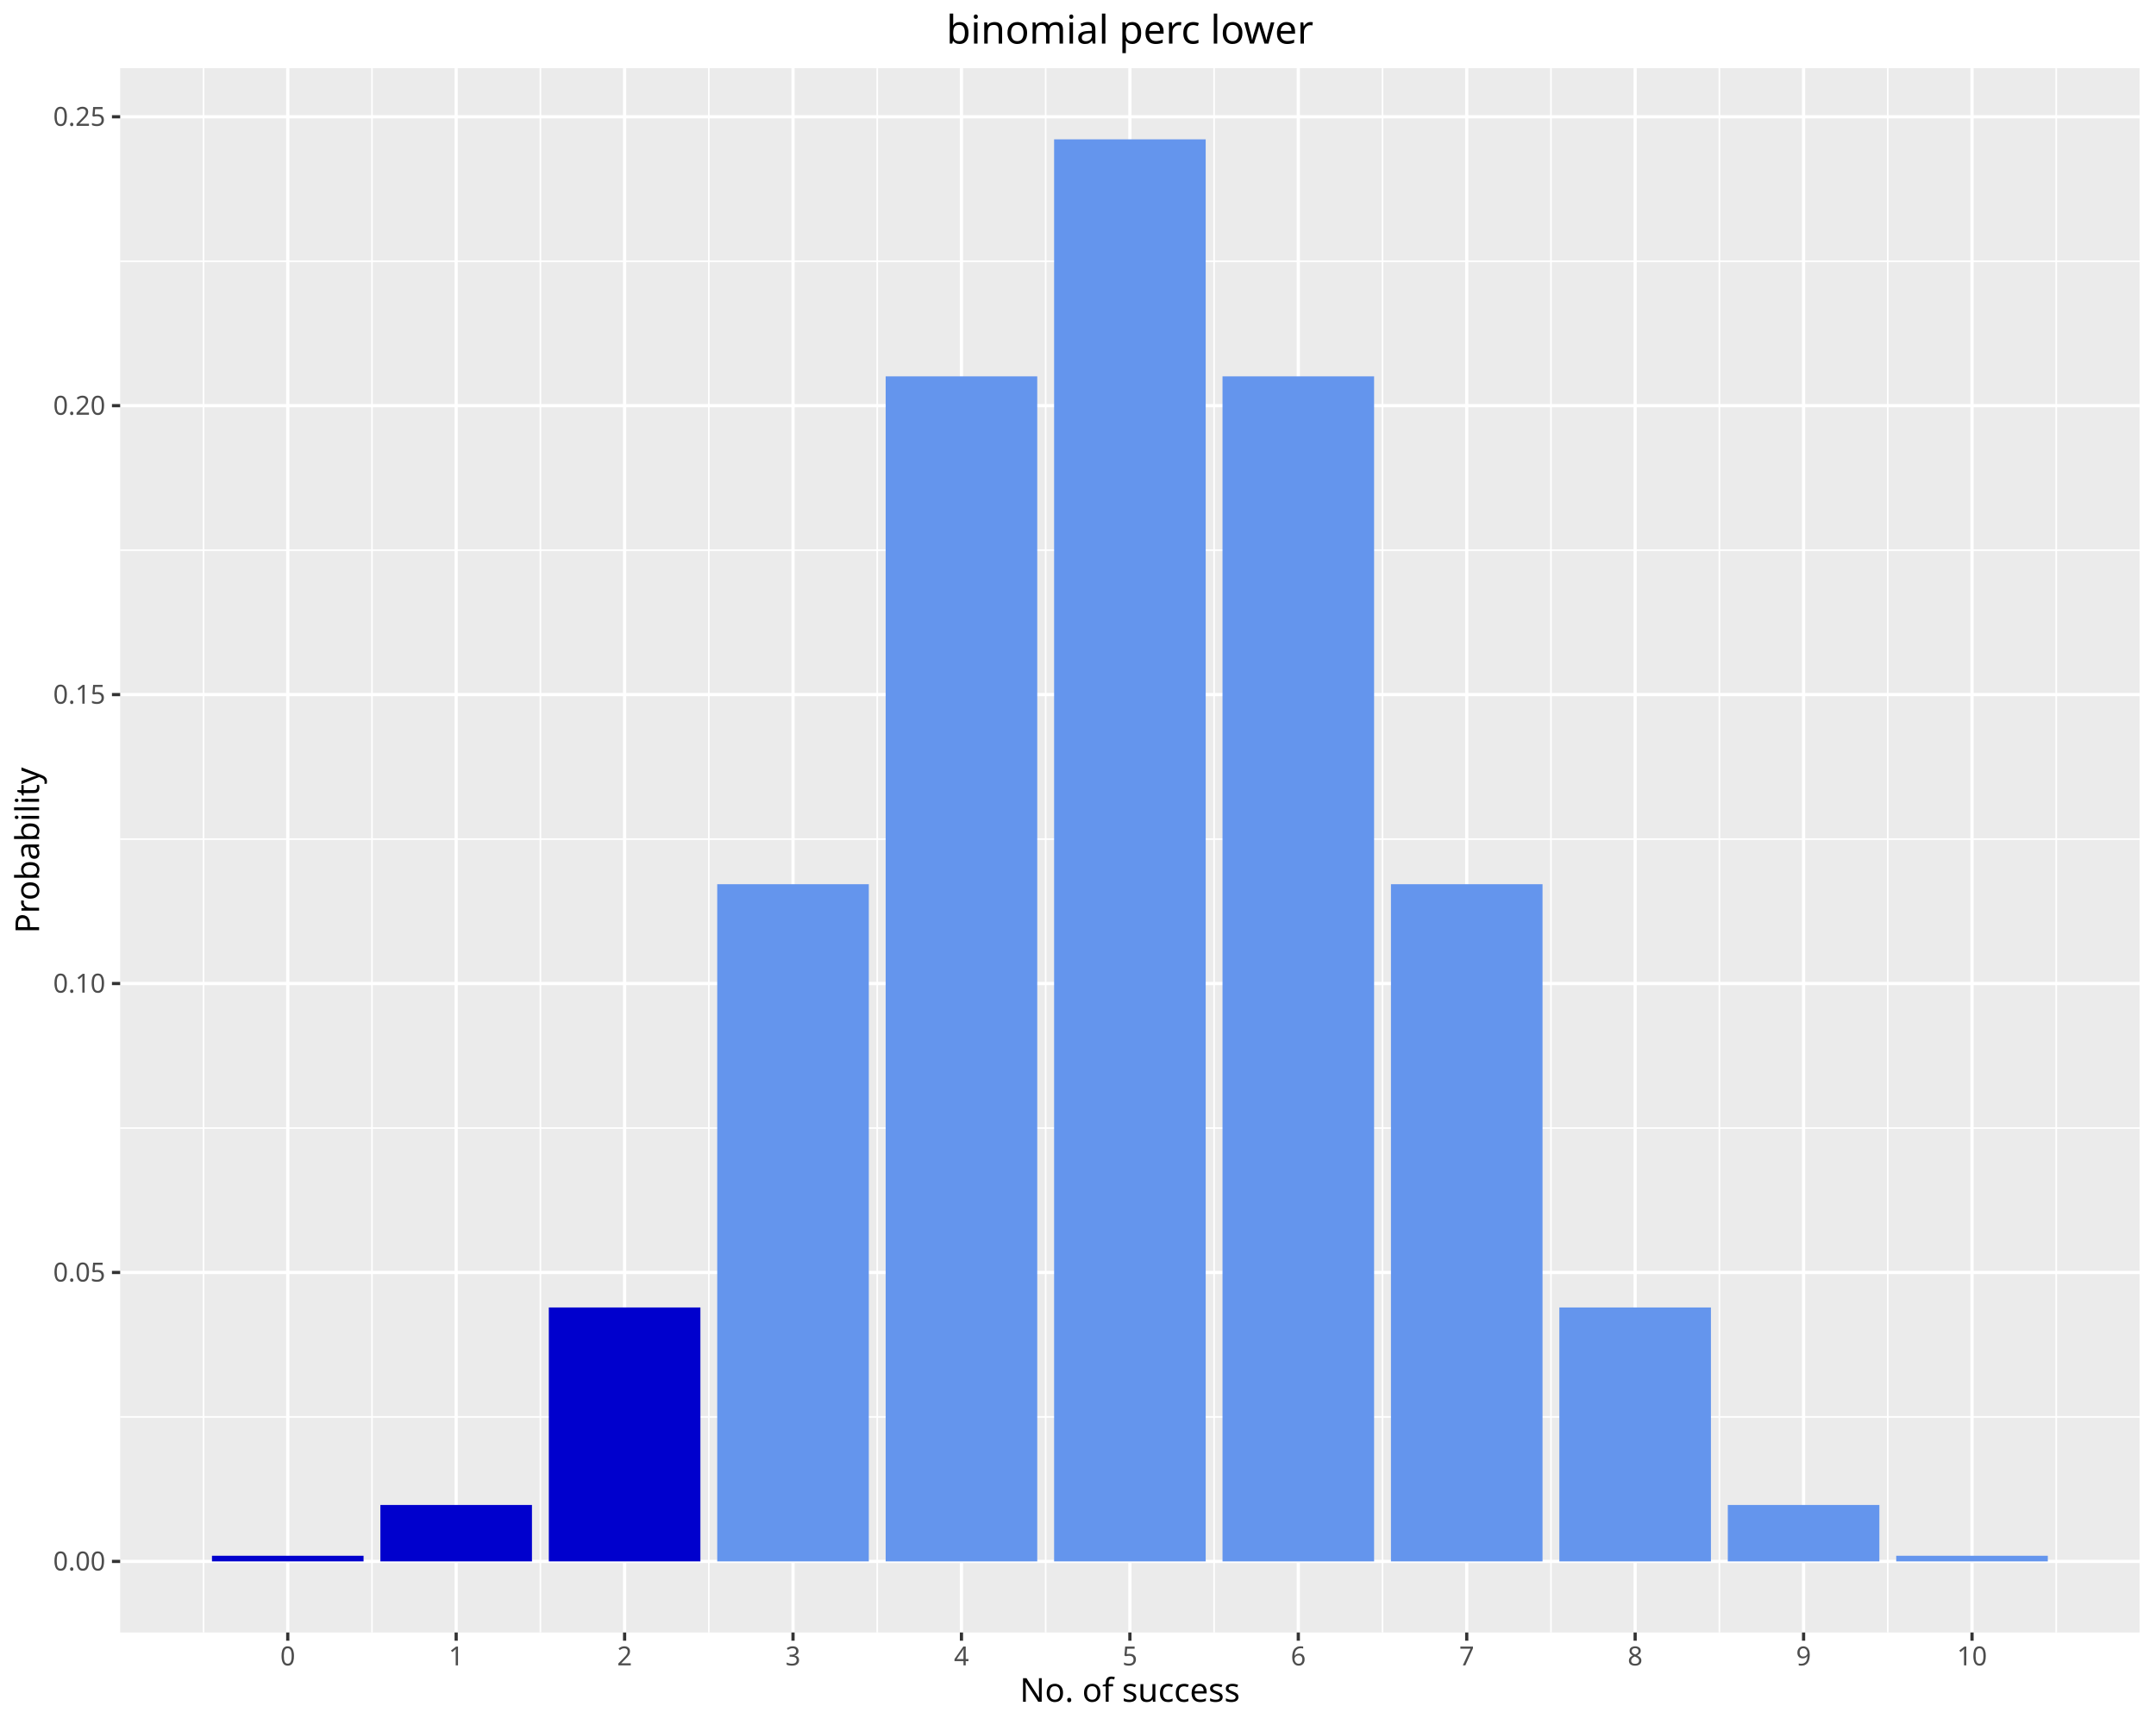
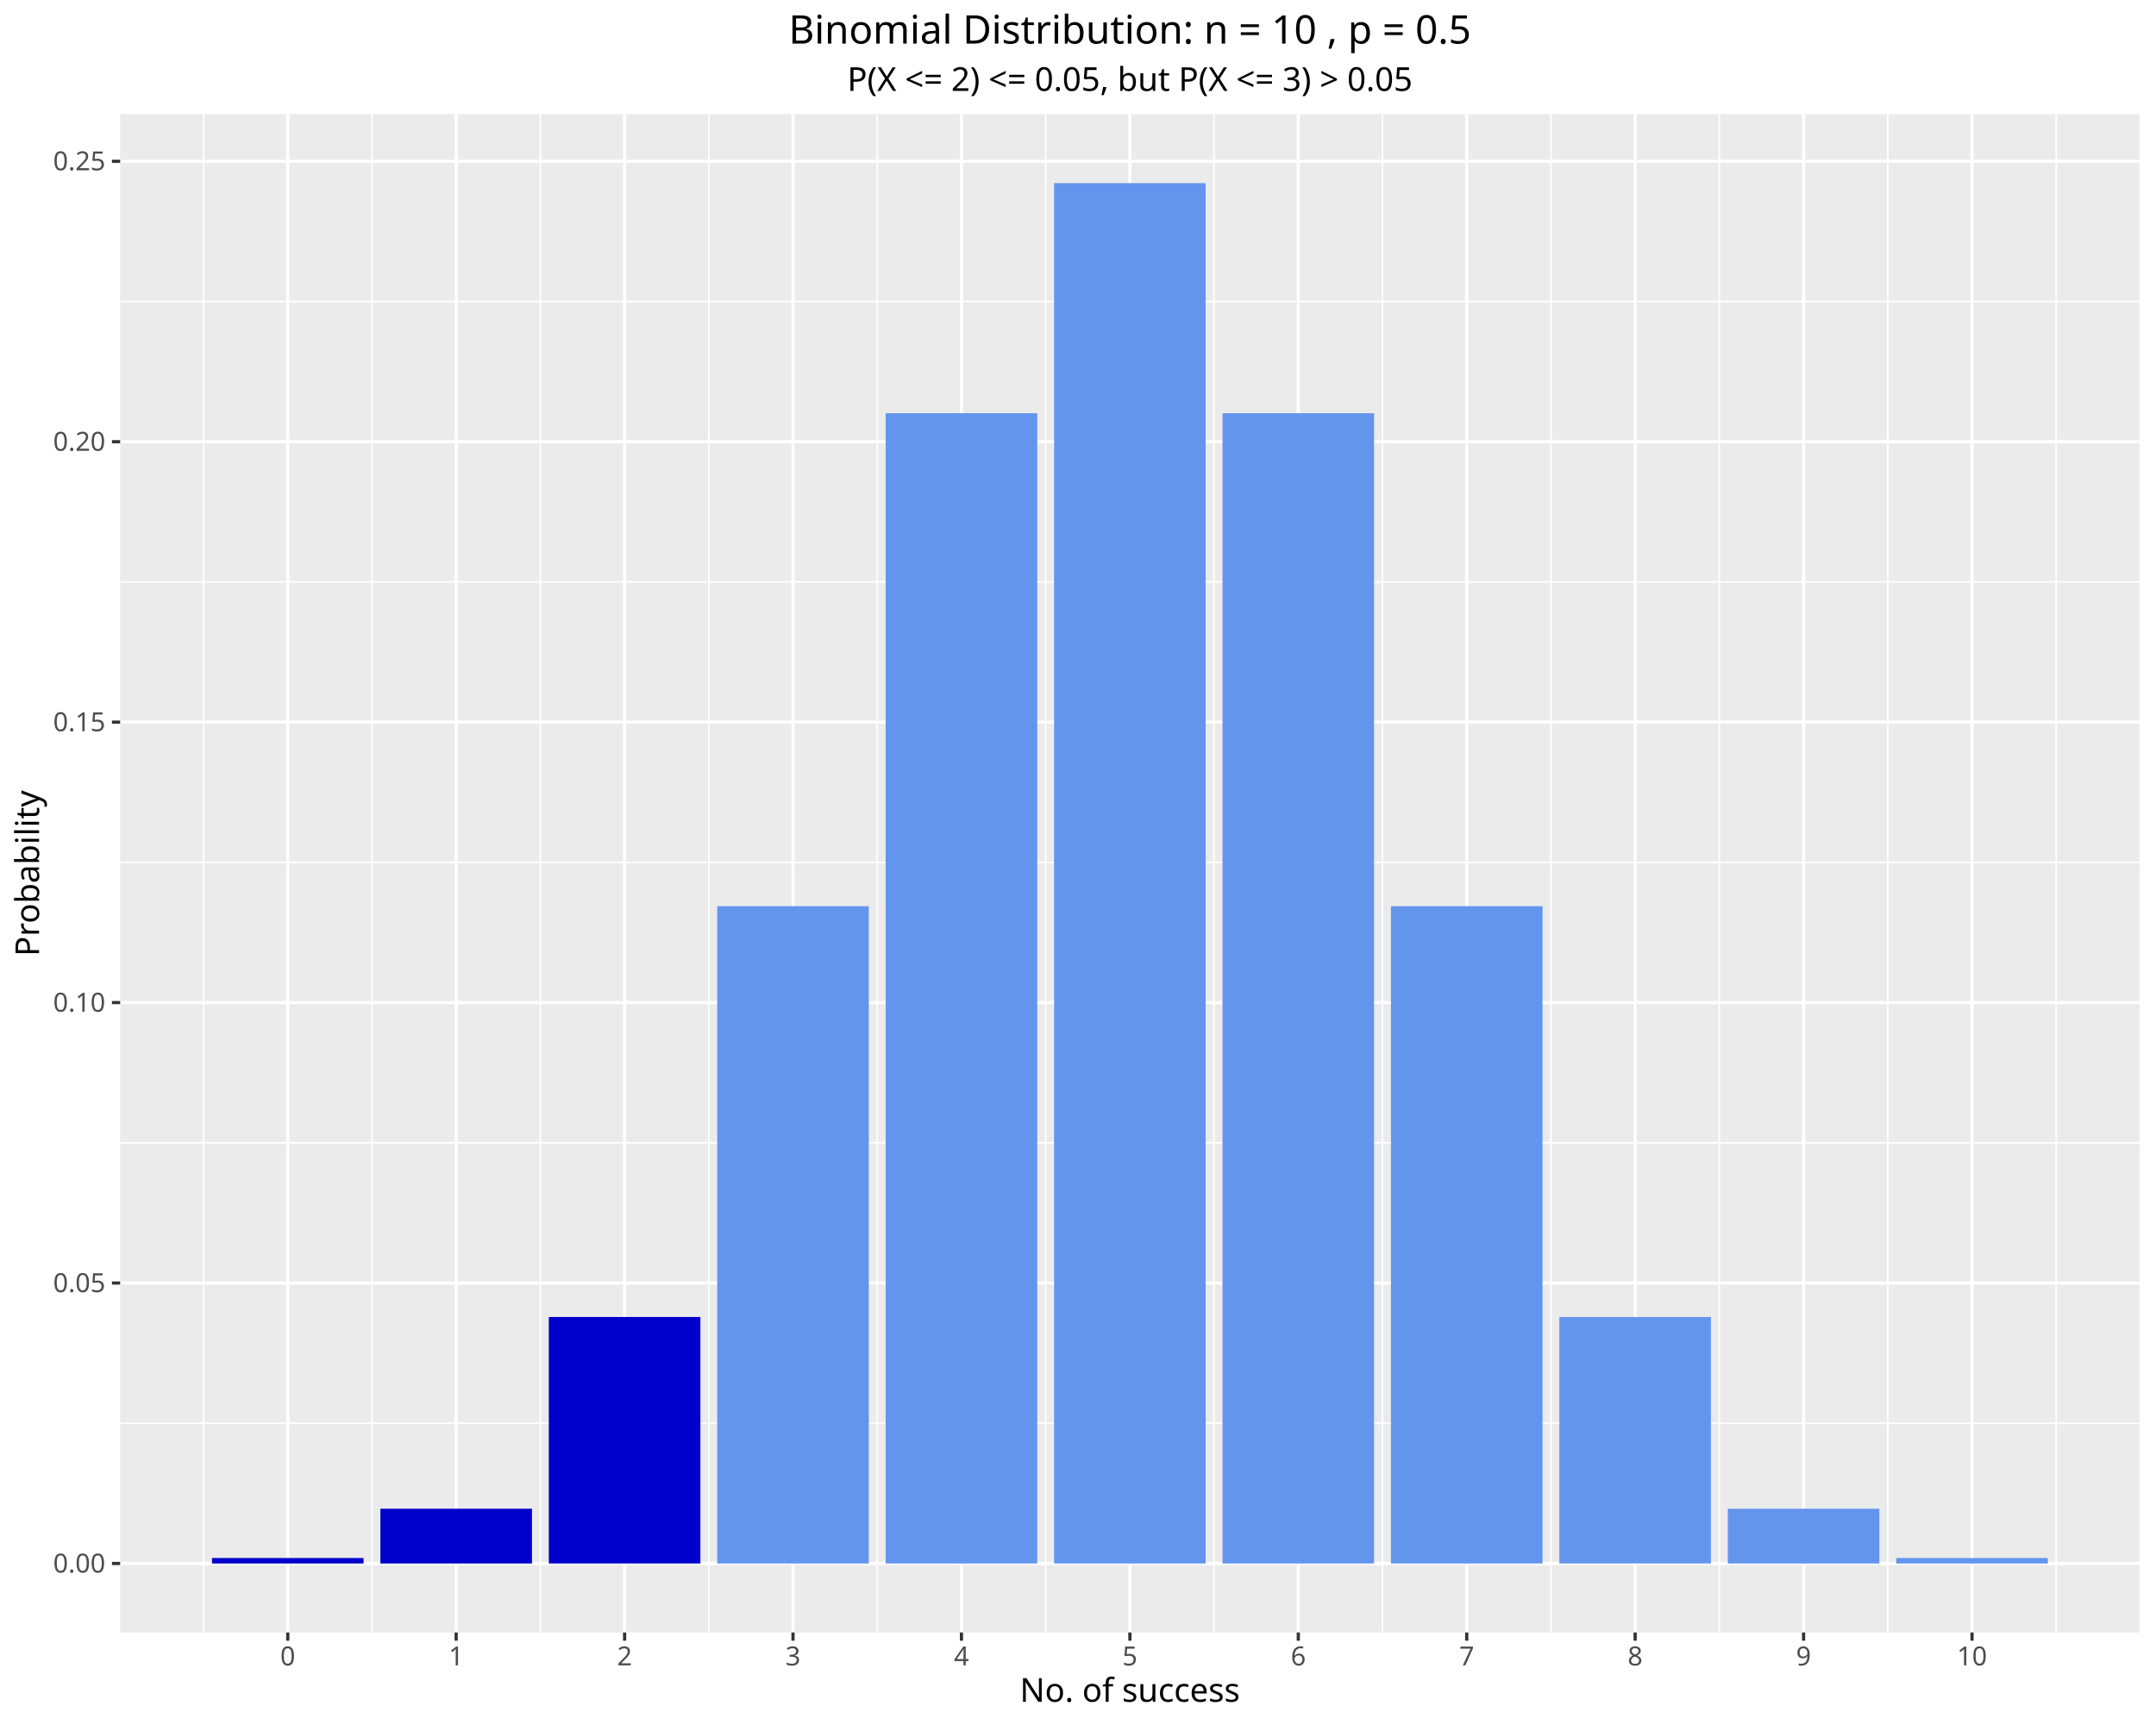
<svg xmlns="http://www.w3.org/2000/svg" class="svglite" data-engine-version="2.0" width="720.00pt" height="576.00pt" viewBox="0 0 720.00 576.00">
  <defs>
    <style type="text/css">
    .svglite line, .svglite polyline, .svglite polygon, .svglite path, .svglite rect, .svglite circle {
      fill: none;
      stroke: #000000;
      stroke-linecap: round;
      stroke-linejoin: round;
      stroke-miterlimit: 10.00;
    }
  </style>
  </defs>
  <rect width="100%" height="100%" style="stroke: none; fill: #FFFFFF;" />
  <defs>
    <clipPath id="cpMC4wMHw3MjAuMDB8MC4wMHw1NzYuMDA=">
      <rect x="0.00" y="0.00" width="720.00" height="576.00" />
    </clipPath>
  </defs>
  <g clip-path="url(#cpMC4wMHw3MjAuMDB8MC4wMHw1NzYuMDA=)">
    <rect x="0.00" y="0.00" width="720.00" height="576.00" style="stroke-width: 1.07; stroke: #FFFFFF; fill: #FFFFFF;" />
  </g>
  <defs>
-     <clipPath id="cpNDAuMTN8NzE0LjUyfDIyLjc4fDU0NS4xMQ==">
-       <rect x="40.13" y="22.78" width="674.39" height="522.33" />
+     <clipPath id="cpNDAuMTN8NzE0LjUyfDM4LjEyfDU0NS4xMQ==">
+       <rect x="40.13" y="38.12" width="674.39" height="507.00" />
    </clipPath>
  </defs>
-   <g clip-path="url(#cpNDAuMTN8NzE0LjUyfDIyLjc4fDU0NS4xMQ==)">
-     <rect x="40.13" y="22.78" width="674.39" height="522.33" style="stroke-width: 1.07; stroke: none; fill: #EBEBEB;" />
-     <polyline points="40.13,473.13 714.52,473.13 " style="stroke-width: 0.53; stroke: #FFFFFF; stroke-linecap: butt;" />
-     <polyline points="40.13,376.66 714.52,376.66 " style="stroke-width: 0.53; stroke: #FFFFFF; stroke-linecap: butt;" />
-     <polyline points="40.13,280.18 714.52,280.18 " style="stroke-width: 0.53; stroke: #FFFFFF; stroke-linecap: butt;" />
-     <polyline points="40.13,183.70 714.52,183.70 " style="stroke-width: 0.53; stroke: #FFFFFF; stroke-linecap: butt;" />
-     <polyline points="40.13,87.23 714.52,87.23 " style="stroke-width: 0.53; stroke: #FFFFFF; stroke-linecap: butt;" />
-     <polyline points="67.97,545.11 67.97,22.78 " style="stroke-width: 0.53; stroke: #FFFFFF; stroke-linecap: butt;" />
-     <polyline points="124.22,545.11 124.22,22.78 " style="stroke-width: 0.53; stroke: #FFFFFF; stroke-linecap: butt;" />
-     <polyline points="180.47,545.11 180.47,22.78 " style="stroke-width: 0.53; stroke: #FFFFFF; stroke-linecap: butt;" />
-     <polyline points="236.71,545.11 236.71,22.78 " style="stroke-width: 0.53; stroke: #FFFFFF; stroke-linecap: butt;" />
-     <polyline points="292.96,545.11 292.96,22.78 " style="stroke-width: 0.53; stroke: #FFFFFF; stroke-linecap: butt;" />
-     <polyline points="349.20,545.11 349.20,22.78 " style="stroke-width: 0.53; stroke: #FFFFFF; stroke-linecap: butt;" />
-     <polyline points="405.45,545.11 405.45,22.78 " style="stroke-width: 0.53; stroke: #FFFFFF; stroke-linecap: butt;" />
-     <polyline points="461.70,545.11 461.70,22.78 " style="stroke-width: 0.53; stroke: #FFFFFF; stroke-linecap: butt;" />
-     <polyline points="517.94,545.11 517.94,22.78 " style="stroke-width: 0.53; stroke: #FFFFFF; stroke-linecap: butt;" />
-     <polyline points="574.19,545.11 574.19,22.78 " style="stroke-width: 0.53; stroke: #FFFFFF; stroke-linecap: butt;" />
-     <polyline points="630.43,545.11 630.43,22.78 " style="stroke-width: 0.53; stroke: #FFFFFF; stroke-linecap: butt;" />
-     <polyline points="686.68,545.11 686.68,22.78 " style="stroke-width: 0.53; stroke: #FFFFFF; stroke-linecap: butt;" />
-     <polyline points="40.13,521.37 714.52,521.37 " style="stroke-width: 1.07; stroke: #FFFFFF; stroke-linecap: butt;" />
-     <polyline points="40.13,424.89 714.52,424.89 " style="stroke-width: 1.07; stroke: #FFFFFF; stroke-linecap: butt;" />
-     <polyline points="40.13,328.42 714.52,328.42 " style="stroke-width: 1.07; stroke: #FFFFFF; stroke-linecap: butt;" />
-     <polyline points="40.13,231.94 714.52,231.94 " style="stroke-width: 1.07; stroke: #FFFFFF; stroke-linecap: butt;" />
-     <polyline points="40.13,135.46 714.52,135.46 " style="stroke-width: 1.07; stroke: #FFFFFF; stroke-linecap: butt;" />
-     <polyline points="40.13,38.99 714.52,38.99 " style="stroke-width: 1.07; stroke: #FFFFFF; stroke-linecap: butt;" />
-     <polyline points="96.10,545.11 96.10,22.78 " style="stroke-width: 1.07; stroke: #FFFFFF; stroke-linecap: butt;" />
-     <polyline points="152.34,545.11 152.34,22.78 " style="stroke-width: 1.07; stroke: #FFFFFF; stroke-linecap: butt;" />
-     <polyline points="208.59,545.11 208.59,22.78 " style="stroke-width: 1.07; stroke: #FFFFFF; stroke-linecap: butt;" />
-     <polyline points="264.83,545.11 264.83,22.78 " style="stroke-width: 1.07; stroke: #FFFFFF; stroke-linecap: butt;" />
-     <polyline points="321.08,545.11 321.08,22.78 " style="stroke-width: 1.07; stroke: #FFFFFF; stroke-linecap: butt;" />
-     <polyline points="377.33,545.11 377.33,22.78 " style="stroke-width: 1.07; stroke: #FFFFFF; stroke-linecap: butt;" />
-     <polyline points="433.57,545.11 433.57,22.78 " style="stroke-width: 1.07; stroke: #FFFFFF; stroke-linecap: butt;" />
-     <polyline points="489.82,545.11 489.82,22.78 " style="stroke-width: 1.07; stroke: #FFFFFF; stroke-linecap: butt;" />
-     <polyline points="546.06,545.11 546.06,22.78 " style="stroke-width: 1.07; stroke: #FFFFFF; stroke-linecap: butt;" />
-     <polyline points="602.31,545.11 602.31,22.78 " style="stroke-width: 1.07; stroke: #FFFFFF; stroke-linecap: butt;" />
-     <polyline points="658.56,545.11 658.56,22.78 " style="stroke-width: 1.07; stroke: #FFFFFF; stroke-linecap: butt;" />
-     <rect x="70.79" y="519.49" width="50.62" height="1.88" style="stroke-width: 1.07; stroke: none; stroke-linecap: square; stroke-linejoin: miter; fill: #0000CD;" />
-     <rect x="127.03" y="502.53" width="50.62" height="18.84" style="stroke-width: 1.07; stroke: none; stroke-linecap: square; stroke-linejoin: miter; fill: #0000CD;" />
-     <rect x="183.28" y="436.58" width="50.62" height="84.79" style="stroke-width: 1.07; stroke: none; stroke-linecap: square; stroke-linejoin: miter; fill: #0000CD;" />
-     <rect x="239.52" y="295.25" width="50.62" height="226.12" style="stroke-width: 1.07; stroke: none; stroke-linecap: square; stroke-linejoin: miter; fill: #6495ED;" />
-     <rect x="295.77" y="125.67" width="50.62" height="395.70" style="stroke-width: 1.07; stroke: none; stroke-linecap: square; stroke-linejoin: miter; fill: #6495ED;" />
-     <rect x="352.02" y="46.53" width="50.62" height="474.84" style="stroke-width: 1.07; stroke: none; stroke-linecap: square; stroke-linejoin: miter; fill: #6495ED;" />
-     <rect x="408.26" y="125.67" width="50.62" height="395.70" style="stroke-width: 1.07; stroke: none; stroke-linecap: square; stroke-linejoin: miter; fill: #6495ED;" />
-     <rect x="464.51" y="295.25" width="50.62" height="226.12" style="stroke-width: 1.07; stroke: none; stroke-linecap: square; stroke-linejoin: miter; fill: #6495ED;" />
-     <rect x="520.75" y="436.58" width="50.62" height="84.79" style="stroke-width: 1.07; stroke: none; stroke-linecap: square; stroke-linejoin: miter; fill: #6495ED;" />
-     <rect x="577.00" y="502.53" width="50.62" height="18.84" style="stroke-width: 1.07; stroke: none; stroke-linecap: square; stroke-linejoin: miter; fill: #6495ED;" />
-     <rect x="633.25" y="519.49" width="50.62" height="1.88" style="stroke-width: 1.07; stroke: none; stroke-linecap: square; stroke-linejoin: miter; fill: #6495ED;" />
+   <g clip-path="url(#cpNDAuMTN8NzE0LjUyfDM4LjEyfDU0NS4xMQ==)">
+     <rect x="40.13" y="38.12" width="674.39" height="507.00" style="stroke-width: 1.07; stroke: none; fill: #EBEBEB;" />
+     <polyline points="40.13,475.25 714.52,475.25 " style="stroke-width: 0.53; stroke: #FFFFFF; stroke-linecap: butt;" />
+     <polyline points="40.13,381.60 714.52,381.60 " style="stroke-width: 0.53; stroke: #FFFFFF; stroke-linecap: butt;" />
+     <polyline points="40.13,287.96 714.52,287.96 " style="stroke-width: 0.53; stroke: #FFFFFF; stroke-linecap: butt;" />
+     <polyline points="40.13,194.31 714.52,194.31 " style="stroke-width: 0.53; stroke: #FFFFFF; stroke-linecap: butt;" />
+     <polyline points="40.13,100.67 714.52,100.67 " style="stroke-width: 0.53; stroke: #FFFFFF; stroke-linecap: butt;" />
+     <polyline points="67.97,545.11 67.97,38.12 " style="stroke-width: 0.53; stroke: #FFFFFF; stroke-linecap: butt;" />
+     <polyline points="124.22,545.11 124.22,38.12 " style="stroke-width: 0.53; stroke: #FFFFFF; stroke-linecap: butt;" />
+     <polyline points="180.47,545.11 180.47,38.12 " style="stroke-width: 0.53; stroke: #FFFFFF; stroke-linecap: butt;" />
+     <polyline points="236.71,545.11 236.71,38.12 " style="stroke-width: 0.53; stroke: #FFFFFF; stroke-linecap: butt;" />
+     <polyline points="292.96,545.11 292.96,38.12 " style="stroke-width: 0.53; stroke: #FFFFFF; stroke-linecap: butt;" />
+     <polyline points="349.20,545.11 349.20,38.12 " style="stroke-width: 0.53; stroke: #FFFFFF; stroke-linecap: butt;" />
+     <polyline points="405.45,545.11 405.45,38.12 " style="stroke-width: 0.53; stroke: #FFFFFF; stroke-linecap: butt;" />
+     <polyline points="461.70,545.11 461.70,38.12 " style="stroke-width: 0.53; stroke: #FFFFFF; stroke-linecap: butt;" />
+     <polyline points="517.94,545.11 517.94,38.12 " style="stroke-width: 0.53; stroke: #FFFFFF; stroke-linecap: butt;" />
+     <polyline points="574.19,545.11 574.19,38.12 " style="stroke-width: 0.53; stroke: #FFFFFF; stroke-linecap: butt;" />
+     <polyline points="630.43,545.11 630.43,38.12 " style="stroke-width: 0.53; stroke: #FFFFFF; stroke-linecap: butt;" />
+     <polyline points="686.68,545.11 686.68,38.12 " style="stroke-width: 0.53; stroke: #FFFFFF; stroke-linecap: butt;" />
+     <polyline points="40.13,522.07 714.52,522.07 " style="stroke-width: 1.07; stroke: #FFFFFF; stroke-linecap: butt;" />
+     <polyline points="40.13,428.42 714.52,428.42 " style="stroke-width: 1.07; stroke: #FFFFFF; stroke-linecap: butt;" />
+     <polyline points="40.13,334.78 714.52,334.78 " style="stroke-width: 1.07; stroke: #FFFFFF; stroke-linecap: butt;" />
+     <polyline points="40.13,241.13 714.52,241.13 " style="stroke-width: 1.07; stroke: #FFFFFF; stroke-linecap: butt;" />
+     <polyline points="40.13,147.49 714.52,147.49 " style="stroke-width: 1.07; stroke: #FFFFFF; stroke-linecap: butt;" />
+     <polyline points="40.13,53.85 714.52,53.85 " style="stroke-width: 1.07; stroke: #FFFFFF; stroke-linecap: butt;" />
+     <polyline points="96.10,545.11 96.10,38.12 " style="stroke-width: 1.07; stroke: #FFFFFF; stroke-linecap: butt;" />
+     <polyline points="152.34,545.11 152.34,38.12 " style="stroke-width: 1.07; stroke: #FFFFFF; stroke-linecap: butt;" />
+     <polyline points="208.59,545.11 208.59,38.12 " style="stroke-width: 1.07; stroke: #FFFFFF; stroke-linecap: butt;" />
+     <polyline points="264.83,545.11 264.83,38.12 " style="stroke-width: 1.07; stroke: #FFFFFF; stroke-linecap: butt;" />
+     <polyline points="321.08,545.11 321.08,38.12 " style="stroke-width: 1.07; stroke: #FFFFFF; stroke-linecap: butt;" />
+     <polyline points="377.33,545.11 377.33,38.12 " style="stroke-width: 1.07; stroke: #FFFFFF; stroke-linecap: butt;" />
+     <polyline points="433.57,545.11 433.57,38.12 " style="stroke-width: 1.07; stroke: #FFFFFF; stroke-linecap: butt;" />
+     <polyline points="489.82,545.11 489.82,38.12 " style="stroke-width: 1.07; stroke: #FFFFFF; stroke-linecap: butt;" />
+     <polyline points="546.06,545.11 546.06,38.12 " style="stroke-width: 1.07; stroke: #FFFFFF; stroke-linecap: butt;" />
+     <polyline points="602.31,545.11 602.31,38.12 " style="stroke-width: 1.07; stroke: #FFFFFF; stroke-linecap: butt;" />
+     <polyline points="658.56,545.11 658.56,38.12 " style="stroke-width: 1.07; stroke: #FFFFFF; stroke-linecap: butt;" />
+     <rect x="70.79" y="520.24" width="50.62" height="1.83" style="stroke-width: 1.07; stroke: none; stroke-linecap: square; stroke-linejoin: miter; fill: #0000CD;" />
+     <rect x="127.03" y="503.78" width="50.62" height="18.29" style="stroke-width: 1.07; stroke: none; stroke-linecap: square; stroke-linejoin: miter; fill: #0000CD;" />
+     <rect x="183.28" y="439.76" width="50.62" height="82.30" style="stroke-width: 1.07; stroke: none; stroke-linecap: square; stroke-linejoin: miter; fill: #0000CD;" />
+     <rect x="239.52" y="302.59" width="50.62" height="219.48" style="stroke-width: 1.07; stroke: none; stroke-linecap: square; stroke-linejoin: miter; fill: #6495ED;" />
+     <rect x="295.77" y="137.98" width="50.62" height="384.09" style="stroke-width: 1.07; stroke: none; stroke-linecap: square; stroke-linejoin: miter; fill: #6495ED;" />
+     <rect x="352.02" y="61.16" width="50.62" height="460.91" style="stroke-width: 1.07; stroke: none; stroke-linecap: square; stroke-linejoin: miter; fill: #6495ED;" />
+     <rect x="408.26" y="137.98" width="50.62" height="384.09" style="stroke-width: 1.07; stroke: none; stroke-linecap: square; stroke-linejoin: miter; fill: #6495ED;" />
+     <rect x="464.51" y="302.59" width="50.62" height="219.48" style="stroke-width: 1.07; stroke: none; stroke-linecap: square; stroke-linejoin: miter; fill: #6495ED;" />
+     <rect x="520.75" y="439.76" width="50.62" height="82.30" style="stroke-width: 1.07; stroke: none; stroke-linecap: square; stroke-linejoin: miter; fill: #6495ED;" />
+     <rect x="577.00" y="503.78" width="50.62" height="18.29" style="stroke-width: 1.07; stroke: none; stroke-linecap: square; stroke-linejoin: miter; fill: #6495ED;" />
+     <rect x="633.25" y="520.24" width="50.62" height="1.83" style="stroke-width: 1.07; stroke: none; stroke-linecap: square; stroke-linejoin: miter; fill: #6495ED;" />
  </g>
  <g clip-path="url(#cpMC4wMHw3MjAuMDB8MC4wMHw1NzYuMDA=)">
-     <text x="35.20" y="524.40" text-anchor="end" style="font-size: 8.80px; fill: #4D4D4D; font-family: sans;" textLength="17.13px" lengthAdjust="spacingAndGlyphs">0.00</text>
-     <text x="35.20" y="427.92" text-anchor="end" style="font-size: 8.80px; fill: #4D4D4D; font-family: sans;" textLength="17.13px" lengthAdjust="spacingAndGlyphs">0.05</text>
-     <text x="35.20" y="331.45" text-anchor="end" style="font-size: 8.80px; fill: #4D4D4D; font-family: sans;" textLength="17.13px" lengthAdjust="spacingAndGlyphs">0.10</text>
-     <text x="35.20" y="234.97" text-anchor="end" style="font-size: 8.80px; fill: #4D4D4D; font-family: sans;" textLength="17.13px" lengthAdjust="spacingAndGlyphs">0.15</text>
-     <text x="35.20" y="138.49" text-anchor="end" style="font-size: 8.80px; fill: #4D4D4D; font-family: sans;" textLength="17.13px" lengthAdjust="spacingAndGlyphs">0.20</text>
-     <text x="35.20" y="42.02" text-anchor="end" style="font-size: 8.80px; fill: #4D4D4D; font-family: sans;" textLength="17.13px" lengthAdjust="spacingAndGlyphs">0.25</text>
-     <polyline points="37.39,521.37 40.13,521.37 " style="stroke-width: 1.07; stroke: #333333; stroke-linecap: butt;" />
-     <polyline points="37.39,424.89 40.13,424.89 " style="stroke-width: 1.07; stroke: #333333; stroke-linecap: butt;" />
-     <polyline points="37.39,328.42 40.13,328.42 " style="stroke-width: 1.07; stroke: #333333; stroke-linecap: butt;" />
-     <polyline points="37.39,231.94 40.13,231.94 " style="stroke-width: 1.07; stroke: #333333; stroke-linecap: butt;" />
-     <polyline points="37.39,135.46 40.13,135.46 " style="stroke-width: 1.07; stroke: #333333; stroke-linecap: butt;" />
-     <polyline points="37.39,38.99 40.13,38.99 " style="stroke-width: 1.07; stroke: #333333; stroke-linecap: butt;" />
+     <text x="35.20" y="525.10" text-anchor="end" style="font-size: 8.80px; fill: #4D4D4D; font-family: sans;" textLength="17.13px" lengthAdjust="spacingAndGlyphs">0.00</text>
+     <text x="35.20" y="431.45" text-anchor="end" style="font-size: 8.80px; fill: #4D4D4D; font-family: sans;" textLength="17.13px" lengthAdjust="spacingAndGlyphs">0.05</text>
+     <text x="35.20" y="337.81" text-anchor="end" style="font-size: 8.80px; fill: #4D4D4D; font-family: sans;" textLength="17.13px" lengthAdjust="spacingAndGlyphs">0.10</text>
+     <text x="35.20" y="244.16" text-anchor="end" style="font-size: 8.80px; fill: #4D4D4D; font-family: sans;" textLength="17.13px" lengthAdjust="spacingAndGlyphs">0.15</text>
+     <text x="35.20" y="150.52" text-anchor="end" style="font-size: 8.80px; fill: #4D4D4D; font-family: sans;" textLength="17.13px" lengthAdjust="spacingAndGlyphs">0.20</text>
+     <text x="35.20" y="56.87" text-anchor="end" style="font-size: 8.80px; fill: #4D4D4D; font-family: sans;" textLength="17.13px" lengthAdjust="spacingAndGlyphs">0.25</text>
+     <polyline points="37.39,522.07 40.13,522.07 " style="stroke-width: 1.07; stroke: #333333; stroke-linecap: butt;" />
+     <polyline points="37.39,428.42 40.13,428.42 " style="stroke-width: 1.07; stroke: #333333; stroke-linecap: butt;" />
+     <polyline points="37.39,334.78 40.13,334.78 " style="stroke-width: 1.07; stroke: #333333; stroke-linecap: butt;" />
+     <polyline points="37.39,241.13 40.13,241.13 " style="stroke-width: 1.07; stroke: #333333; stroke-linecap: butt;" />
+     <polyline points="37.39,147.49 40.13,147.49 " style="stroke-width: 1.07; stroke: #333333; stroke-linecap: butt;" />
+     <polyline points="37.39,53.85 40.13,53.85 " style="stroke-width: 1.07; stroke: #333333; stroke-linecap: butt;" />
    <polyline points="96.10,547.85 96.10,545.11 " style="stroke-width: 1.07; stroke: #333333; stroke-linecap: butt;" />
    <polyline points="152.34,547.85 152.34,545.11 " style="stroke-width: 1.07; stroke: #333333; stroke-linecap: butt;" />
    <polyline points="208.59,547.85 208.59,545.11 " style="stroke-width: 1.07; stroke: #333333; stroke-linecap: butt;" />
    <polyline points="264.83,547.85 264.83,545.11 " style="stroke-width: 1.07; stroke: #333333; stroke-linecap: butt;" />
    <polyline points="321.08,547.85 321.08,545.11 " style="stroke-width: 1.07; stroke: #333333; stroke-linecap: butt;" />
    <polyline points="377.33,547.85 377.33,545.11 " style="stroke-width: 1.07; stroke: #333333; stroke-linecap: butt;" />
    <polyline points="433.57,547.85 433.57,545.11 " style="stroke-width: 1.07; stroke: #333333; stroke-linecap: butt;" />
    <polyline points="489.82,547.85 489.82,545.11 " style="stroke-width: 1.07; stroke: #333333; stroke-linecap: butt;" />
    <polyline points="546.06,547.85 546.06,545.11 " style="stroke-width: 1.07; stroke: #333333; stroke-linecap: butt;" />
    <polyline points="602.31,547.85 602.31,545.11 " style="stroke-width: 1.07; stroke: #333333; stroke-linecap: butt;" />
    <polyline points="658.56,547.85 658.56,545.11 " style="stroke-width: 1.07; stroke: #333333; stroke-linecap: butt;" />
    <text x="96.10" y="556.10" text-anchor="middle" style="font-size: 8.80px; fill: #4D4D4D; font-family: sans;" textLength="4.89px" lengthAdjust="spacingAndGlyphs">0</text>
    <text x="152.34" y="556.10" text-anchor="middle" style="font-size: 8.80px; fill: #4D4D4D; font-family: sans;" textLength="4.89px" lengthAdjust="spacingAndGlyphs">1</text>
    <text x="208.59" y="556.10" text-anchor="middle" style="font-size: 8.80px; fill: #4D4D4D; font-family: sans;" textLength="4.89px" lengthAdjust="spacingAndGlyphs">2</text>
    <text x="264.83" y="556.10" text-anchor="middle" style="font-size: 8.80px; fill: #4D4D4D; font-family: sans;" textLength="4.89px" lengthAdjust="spacingAndGlyphs">3</text>
    <text x="321.08" y="556.10" text-anchor="middle" style="font-size: 8.80px; fill: #4D4D4D; font-family: sans;" textLength="4.89px" lengthAdjust="spacingAndGlyphs">4</text>
    <text x="377.33" y="556.10" text-anchor="middle" style="font-size: 8.80px; fill: #4D4D4D; font-family: sans;" textLength="4.89px" lengthAdjust="spacingAndGlyphs">5</text>
    <text x="433.57" y="556.10" text-anchor="middle" style="font-size: 8.80px; fill: #4D4D4D; font-family: sans;" textLength="4.89px" lengthAdjust="spacingAndGlyphs">6</text>
    <text x="489.82" y="556.10" text-anchor="middle" style="font-size: 8.80px; fill: #4D4D4D; font-family: sans;" textLength="4.89px" lengthAdjust="spacingAndGlyphs">7</text>
    <text x="546.06" y="556.10" text-anchor="middle" style="font-size: 8.80px; fill: #4D4D4D; font-family: sans;" textLength="4.89px" lengthAdjust="spacingAndGlyphs">8</text>
    <text x="602.31" y="556.10" text-anchor="middle" style="font-size: 8.80px; fill: #4D4D4D; font-family: sans;" textLength="4.89px" lengthAdjust="spacingAndGlyphs">9</text>
    <text x="658.56" y="556.10" text-anchor="middle" style="font-size: 8.80px; fill: #4D4D4D; font-family: sans;" textLength="9.79px" lengthAdjust="spacingAndGlyphs">10</text>
    <text x="377.33" y="568.24" text-anchor="middle" style="font-size: 11.00px; font-family: sans;" textLength="72.16px" lengthAdjust="spacingAndGlyphs">No. of success</text>
-     <text transform="translate(13.05,283.95) rotate(-90)" text-anchor="middle" style="font-size: 11.00px; font-family: sans;" textLength="51.36px" lengthAdjust="spacingAndGlyphs">Probability</text>
-     <text x="377.33" y="14.56" text-anchor="middle" style="font-size: 13.20px; font-family: sans;" textLength="113.72px" lengthAdjust="spacingAndGlyphs">binomial perc lower</text>
+     <text transform="translate(13.05,291.61) rotate(-90)" text-anchor="middle" style="font-size: 11.00px; font-family: sans;" textLength="51.36px" lengthAdjust="spacingAndGlyphs">Probability</text>
+     <text x="377.33" y="30.35" text-anchor="middle" style="font-size: 11.00px; font-family: sans;" textLength="192.97px" lengthAdjust="spacingAndGlyphs">P(X &lt;= 2) &lt;= 0.05, but P(X &lt;= 3) &gt; 0.05</text>
+     <text x="377.33" y="14.56" text-anchor="middle" style="font-size: 13.20px; font-family: sans;" textLength="216.47px" lengthAdjust="spacingAndGlyphs">Binomial Distribution: n = 10 , p = 0.5</text>
  </g>
</svg>
